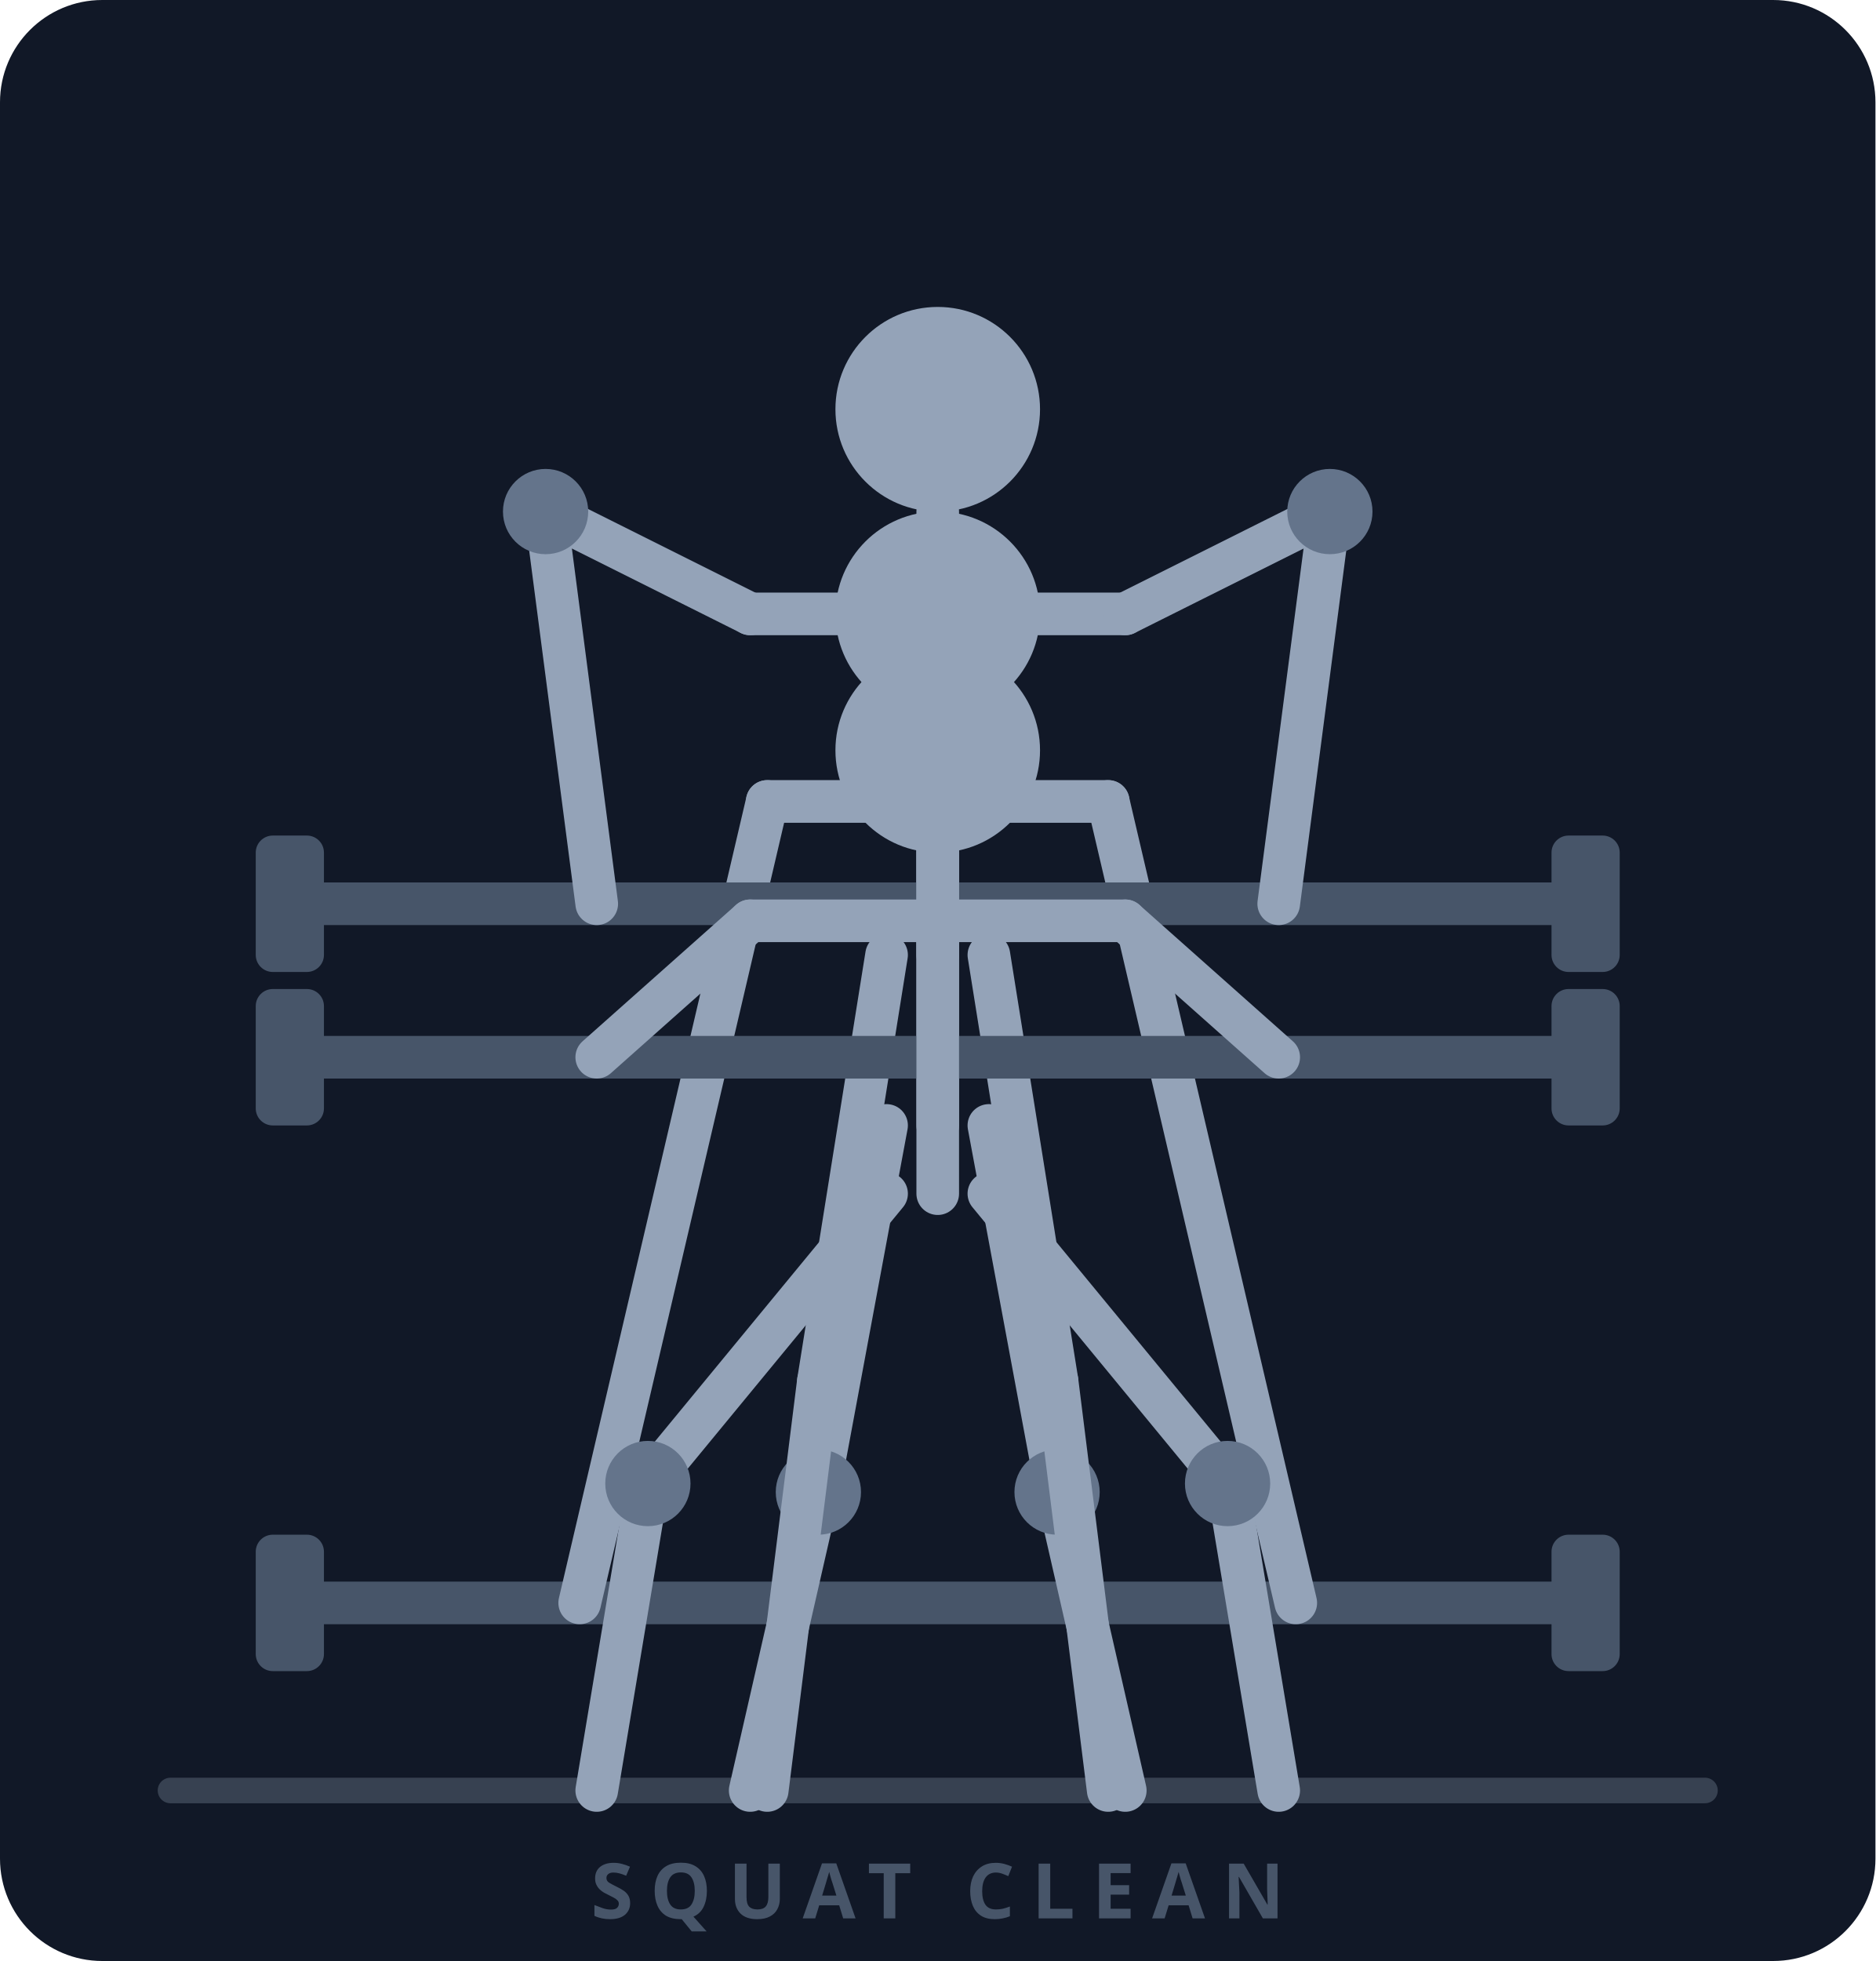
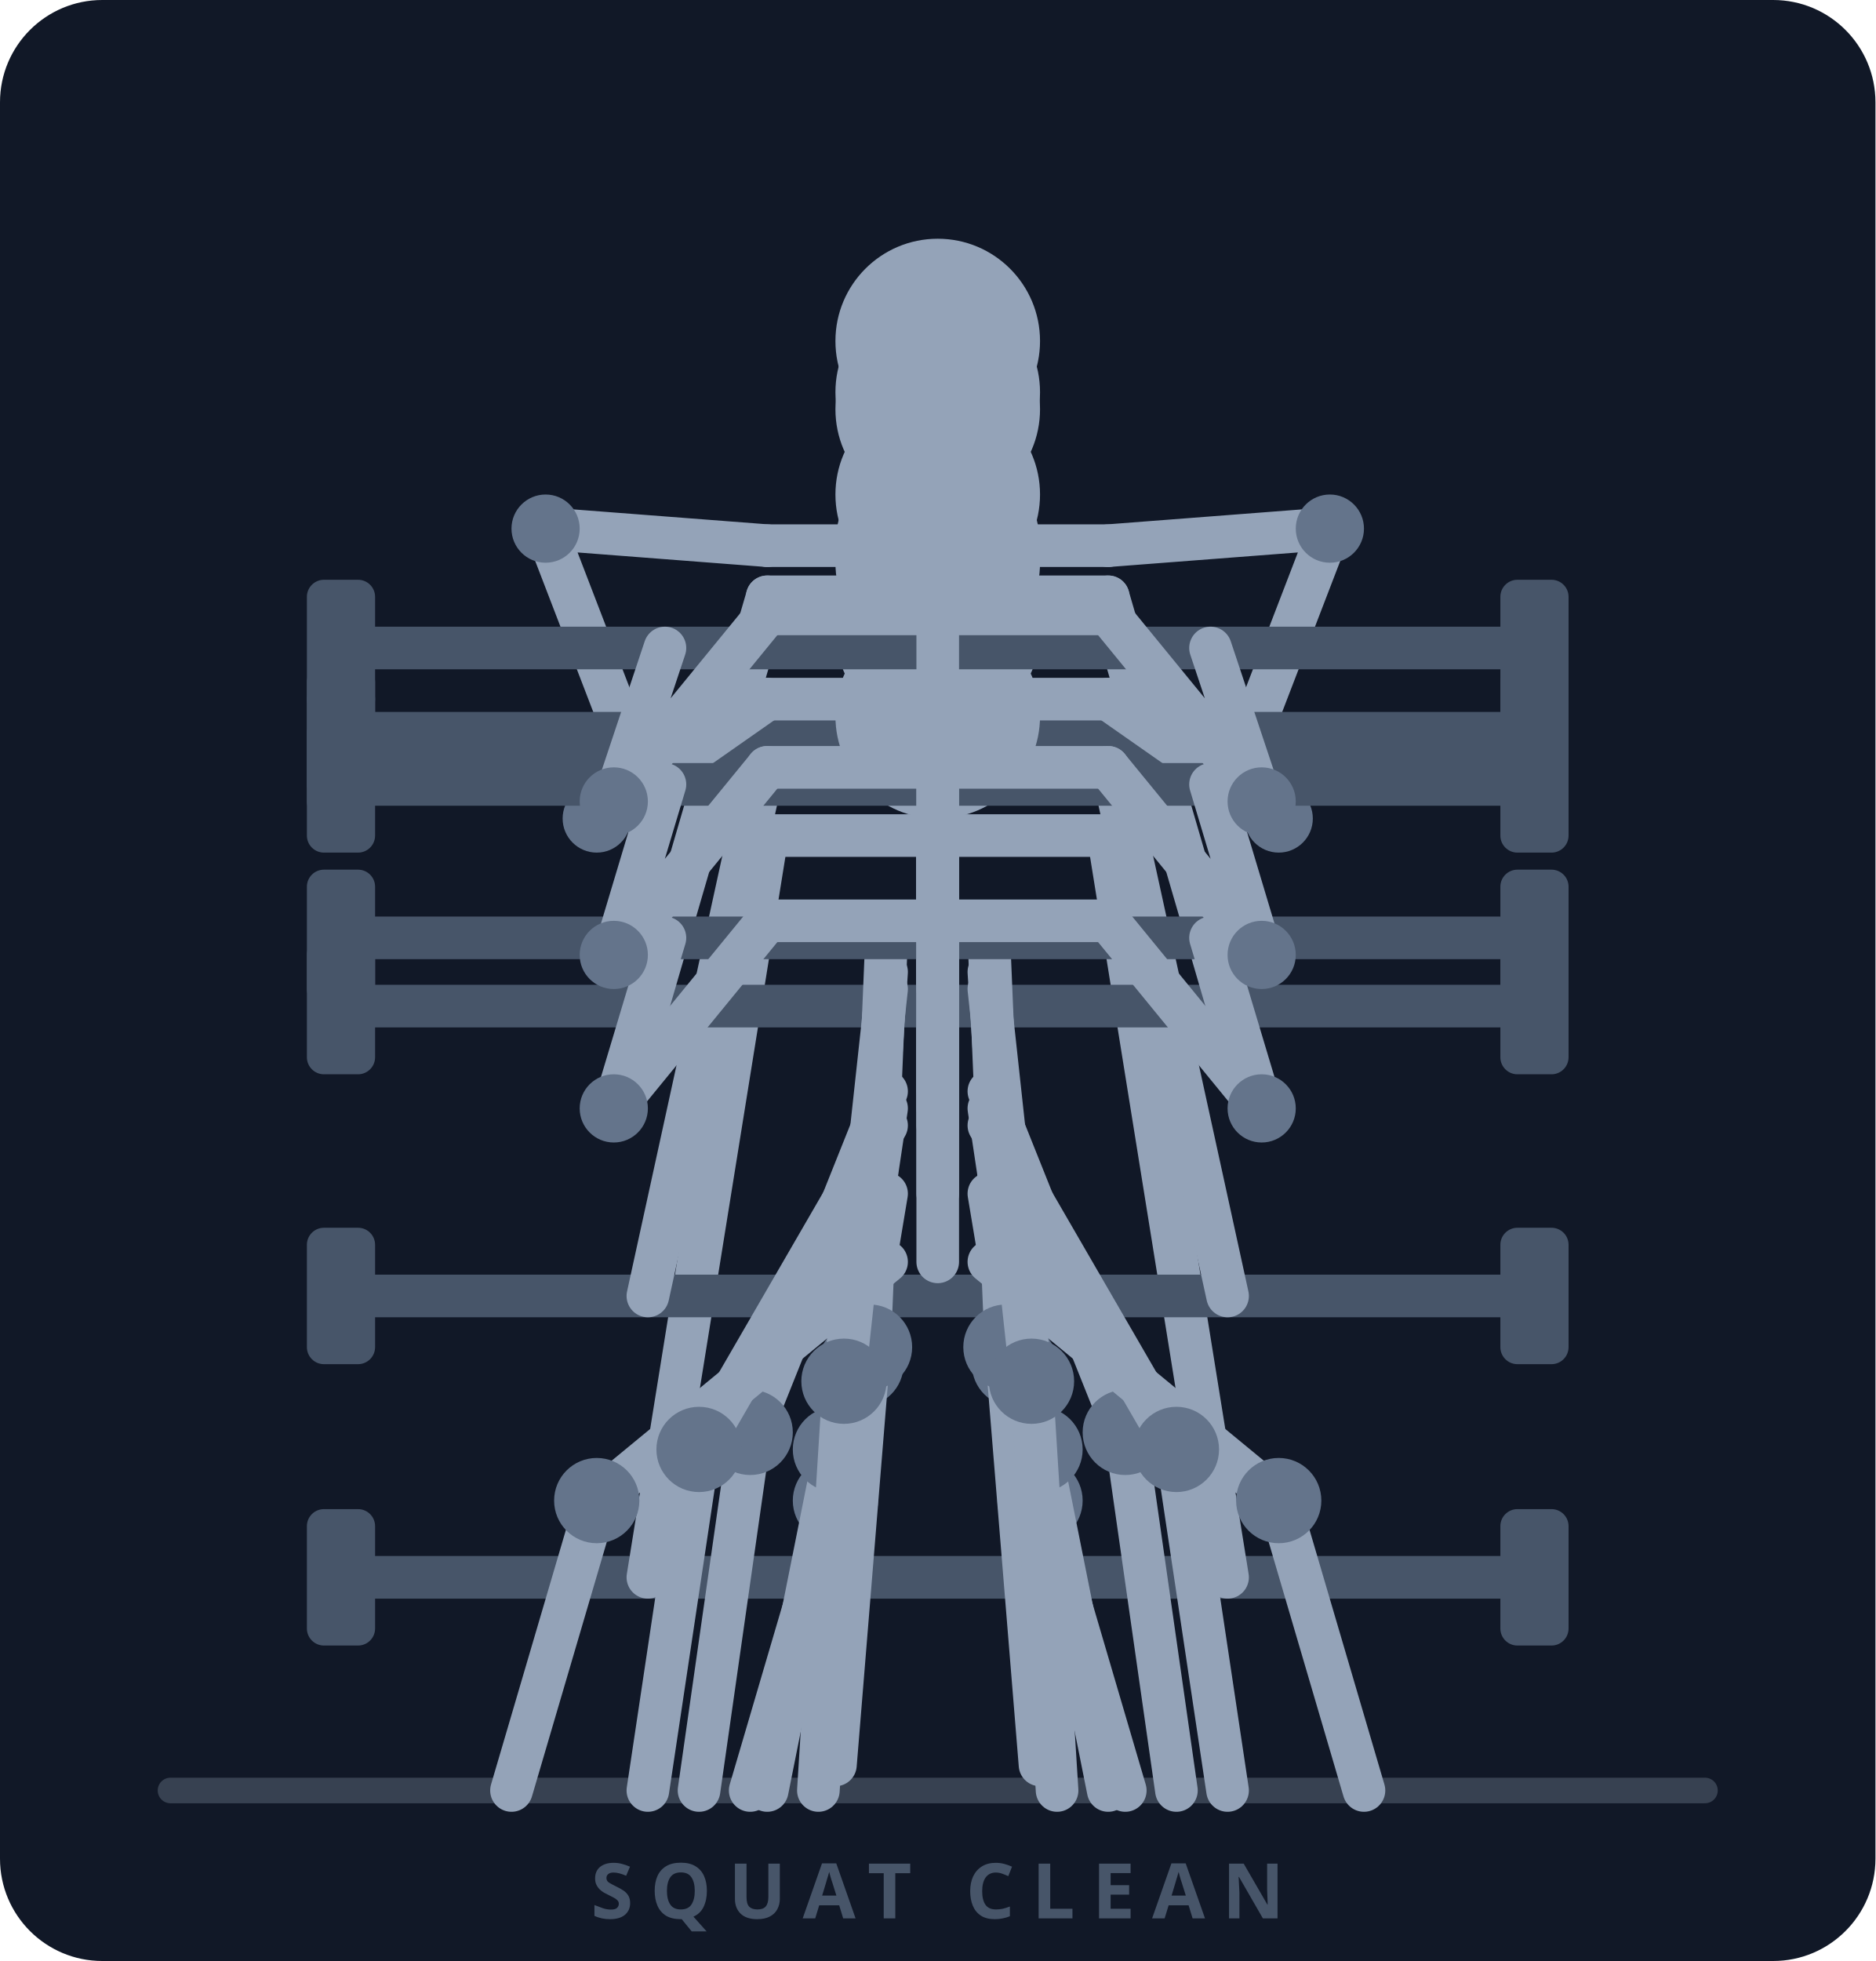
<svg xmlns="http://www.w3.org/2000/svg" viewBox="0 0 220 230">
  <style>
-     .f1{animation:sh1 4s linear infinite}.f2{animation:sh2 4s linear infinite}.f3{animation:sh3 4s linear infinite}
-     @keyframes sh1{0%,27%{opacity:1}33%,90%{opacity:0}100%{opacity:1}}
-     @keyframes sh2{0%,33%{opacity:0}40%,60%{opacity:1}66%,100%{opacity:0}}
-     @keyframes sh3{0%,66%{opacity:0}72%,93%{opacity:1}100%{opacity:0}}
+     .f1{animation:sh1 10.4s linear infinite}.f2{animation:sh2 10.4s linear infinite}.f3{animation:sh3 10.4s linear infinite}.f4{animation:sh4 10.4s linear infinite}.f5{animation:sh5 10.4s linear infinite}.f6{animation:sh6 10.4s linear infinite}.f7{animation:sh7 10.4s linear infinite}.f8{animation:sh8 10.4s linear infinite}
+     @keyframes sh1{0%,10%{opacity:1}12.5%,97.5%{opacity:0}100%{opacity:1}}
+     @keyframes sh2{0%,12.5%{opacity:0}15%,22.5%{opacity:1}25%,100%{opacity:0}}
+     @keyframes sh3{0%,25%{opacity:0}27.5%,35%{opacity:1}37.5%,100%{opacity:0}}
+     @keyframes sh4{0%,37.5%{opacity:0}40%,47.5%{opacity:1}50%,100%{opacity:0}}
+     @keyframes sh5{0%,50%{opacity:0}52.5%,60%{opacity:1}62.5%,100%{opacity:0}}
+     @keyframes sh6{0%,62.5%{opacity:0}65%,72.5%{opacity:1}75%,100%{opacity:0}}
+     @keyframes sh7{0%,75%{opacity:0}77.5%,85%{opacity:1}87.5%,100%{opacity:0}}
+     @keyframes sh8{0%,87.5%{opacity:0}90%,97.5%{opacity:1}100%{opacity:0}}
  </style>
  <rect width="220" height="230" fill="#111827" rx="12" />
  <line x1="20" y1="210" x2="200" y2="210" stroke="#374151" stroke-width="3" stroke-linecap="round" />
  <text x="110" y="225" text-anchor="middle" font-family="ui-sans-serif,system-ui,sans-serif" font-size="9" font-weight="700" fill="#475569" letter-spacing="2">SQUAT CLEAN</text>
  <g class="f1">
-     <line x1="36" y1="188" x2="184" y2="188" stroke="#475569" stroke-width="5" stroke-linecap="round" />
-     <rect x="30" y="180" width="8" height="16" rx="2" fill="#475569" />
-     <rect x="182" y="180" width="8" height="16" rx="2" fill="#475569" />
-     <circle cx="110" cy="72" r="12" fill="#94a3b8" />
+     <line x1="44" y1="185" x2="176" y2="185" stroke="#475569" stroke-width="5" stroke-linecap="round" />
+     <rect x="36" y="177" width="8" height="16" rx="2" fill="#475569" />
+     <rect x="176" y="177" width="8" height="16" rx="2" fill="#475569" />
+     <circle cx="110" cy="74" r="12" fill="#94a3b8" />
    <g stroke="#94a3b8" stroke-width="5" stroke-linecap="round" stroke-linejoin="round" fill="none">
-       <line x1="110" y1="84" x2="110" y2="132" />
-       <line x1="90" y1="94" x2="130" y2="94" />
-       <line x1="90" y1="94" x2="68" y2="188" />
-       <line x1="130" y1="94" x2="152" y2="188" />
-       <line x1="104" y1="132" x2="96" y2="175" />
-       <line x1="96" y1="175" x2="88" y2="210" />
-       <line x1="116" y1="132" x2="124" y2="175" />
-       <line x1="124" y1="175" x2="132" y2="210" />
+       <line x1="110" y1="86" x2="110" y2="140" />
+       <line x1="90" y1="98" x2="130" y2="98" />
+       <line x1="90" y1="98" x2="76" y2="185" />
+       <polyline points="104,140 98,176 88,210" />
+       <line x1="130" y1="98" x2="144" y2="185" />
+       <polyline points="116,140 122,176 132,210" />
    </g>
-     <circle cx="96" cy="175" r="5" fill="#64748b" />
-     <circle cx="124" cy="175" r="5" fill="#64748b" />
+     <circle cx="98" cy="176" r="5" fill="#64748b" />
+     <circle cx="122" cy="176" r="5" fill="#64748b" />
  </g>
  <g class="f2">
-     <line x1="36" y1="106" x2="184" y2="106" stroke="#475569" stroke-width="5" stroke-linecap="round" />
-     <rect x="30" y="98" width="8" height="16" rx="2" fill="#475569" />
-     <rect x="182" y="98" width="8" height="16" rx="2" fill="#475569" />
+     <line x1="44" y1="152" x2="176" y2="152" stroke="#475569" stroke-width="5" stroke-linecap="round" />
+     <rect x="36" y="144" width="8" height="16" rx="2" fill="#475569" />
+     <rect x="176" y="144" width="8" height="16" rx="2" fill="#475569" />
+     <circle cx="110" cy="64" r="12" fill="#94a3b8" />
+     <g stroke="#94a3b8" stroke-width="5" stroke-linecap="round" stroke-linejoin="round" fill="none">
+       <line x1="110" y1="76" x2="110" y2="130" />
+       <line x1="90" y1="88" x2="130" y2="88" />
+       <line x1="90" y1="88" x2="76" y2="152" />
+       <polyline points="104,130 98,170 90,210" />
+       <line x1="130" y1="88" x2="144" y2="152" />
+       <polyline points="116,130 122,170 130,210" />
+     </g>
+     <circle cx="98" cy="170" r="5" fill="#64748b" />
+     <circle cx="122" cy="170" r="5" fill="#64748b" />
+   </g>
+   <g class="f3">
+     <line x1="44" y1="118" x2="176" y2="118" stroke="#475569" stroke-width="5" stroke-linecap="round" />
+     <rect x="36" y="110" width="8" height="16" rx="2" fill="#475569" />
+     <rect x="176" y="110" width="8" height="16" rx="2" fill="#475569" />
+     <circle cx="110" cy="46" r="12" fill="#94a3b8" />
+     <g stroke="#94a3b8" stroke-width="5" stroke-linecap="round" stroke-linejoin="round" fill="none">
+       <line x1="110" y1="58" x2="110" y2="114" />
+       <line x1="90" y1="70" x2="130" y2="70" />
+       <line x1="90" y1="70" x2="76" y2="118" />
+       <polyline points="104,114 101,160 97,207" />
+       <line x1="130" y1="70" x2="144" y2="118" />
+       <polyline points="116,114 119,160 123,207" />
+     </g>
+     <circle cx="101" cy="160" r="5" fill="#64748b" />
+     <circle cx="119" cy="160" r="5" fill="#64748b" />
+   </g>
+   <g class="f4">
+     <line x1="44" y1="88" x2="176" y2="88" stroke="#475569" stroke-width="5" stroke-linecap="round" />
+     <rect x="36" y="80" width="8" height="16" rx="2" fill="#475569" />
+     <rect x="176" y="80" width="8" height="16" rx="2" fill="#475569" />
+     <circle cx="110" cy="40" r="12" fill="#94a3b8" />
+     <g stroke="#94a3b8" stroke-width="5" stroke-linecap="round" stroke-linejoin="round" fill="none">
+       <line x1="110" y1="52" x2="110" y2="110" />
+       <line x1="90" y1="64" x2="130" y2="64" />
+       <polyline points="90,64 64,62 74,88" />
+       <polyline points="104,110 102,158 98,207" />
+       <polyline points="130,64 156,62 146,88" />
+       <polyline points="116,110 118,158 122,207" />
+     </g>
+     <circle cx="102" cy="158" r="5" fill="#64748b" />
+     <circle cx="64" cy="62" r="4" fill="#64748b" />
+     <circle cx="118" cy="158" r="5" fill="#64748b" />
+     <circle cx="156" cy="62" r="4" fill="#64748b" />
+   </g>
+   <g class="f5">
+     <line x1="44" y1="86" x2="176" y2="86" stroke="#475569" stroke-width="5" stroke-linecap="round" />
+     <rect x="36" y="78" width="8" height="16" rx="2" fill="#475569" />
+     <rect x="176" y="78" width="8" height="16" rx="2" fill="#475569" />
+     <circle cx="110" cy="58" r="12" fill="#94a3b8" />
+     <g stroke="#94a3b8" stroke-width="5" stroke-linecap="round" stroke-linejoin="round" fill="none">
+       <line x1="110" y1="70" x2="110" y2="128" />
+       <line x1="90" y1="82" x2="130" y2="82" />
+       <polyline points="90,82 70,96 78,86" />
+       <polyline points="104,128 88,168 82,210" />
+       <polyline points="130,82 150,96 142,86" />
+       <polyline points="116,128 132,168 138,210" />
+     </g>
+     <circle cx="88" cy="168" r="5" fill="#64748b" />
+     <circle cx="70" cy="96" r="4" fill="#64748b" />
+     <circle cx="132" cy="168" r="5" fill="#64748b" />
+     <circle cx="150" cy="96" r="4" fill="#64748b" />
+   </g>
+   <g class="f6">
+     <line x1="44" y1="110" x2="176" y2="110" stroke="#475569" stroke-width="5" stroke-linecap="round" />
+     <rect x="36" y="102" width="8" height="16" rx="2" fill="#475569" />
+     <rect x="176" y="102" width="8" height="16" rx="2" fill="#475569" />
+     <circle cx="110" cy="84" r="12" fill="#94a3b8" />
+     <g stroke="#94a3b8" stroke-width="5" stroke-linecap="round" stroke-linejoin="round" fill="none">
+       <line x1="110" y1="96" x2="110" y2="148" />
+       <line x1="90" y1="108" x2="130" y2="108" />
+       <polyline points="90,108 72,130 78,110" />
+       <polyline points="104,148 70,176 60,210" />
+       <polyline points="130,108 148,130 142,110" />
+       <polyline points="116,148 150,176 160,210" />
+     </g>
+     <circle cx="70" cy="176" r="5" fill="#64748b" />
+     <circle cx="72" cy="130" r="4" fill="#64748b" />
+     <circle cx="150" cy="176" r="5" fill="#64748b" />
+     <circle cx="148" cy="130" r="4" fill="#64748b" />
+   </g>
+   <g class="f7">
+     <line x1="44" y1="92" x2="176" y2="92" stroke="#475569" stroke-width="5" stroke-linecap="round" />
+     <rect x="36" y="84" width="8" height="16" rx="2" fill="#475569" />
+     <rect x="176" y="84" width="8" height="16" rx="2" fill="#475569" />
+     <circle cx="110" cy="66" r="12" fill="#94a3b8" />
+     <g stroke="#94a3b8" stroke-width="5" stroke-linecap="round" stroke-linejoin="round" fill="none">
+       <line x1="110" y1="78" x2="110" y2="132" />
+       <line x1="90" y1="90" x2="130" y2="90" />
+       <polyline points="90,90 72,112 78,92" />
+       <polyline points="104,132 82,170 76,210" />
+       <polyline points="130,90 148,112 142,92" />
+       <polyline points="116,132 138,170 144,210" />
+     </g>
+     <circle cx="82" cy="170" r="5" fill="#64748b" />
+     <circle cx="72" cy="112" r="4" fill="#64748b" />
+     <circle cx="138" cy="170" r="5" fill="#64748b" />
+     <circle cx="148" cy="112" r="4" fill="#64748b" />
+   </g>
+   <g class="f8">
+     <line x1="44" y1="76" x2="176" y2="76" stroke="#475569" stroke-width="5" stroke-linecap="round" />
+     <rect x="36" y="68" width="8" height="16" rx="2" fill="#475569" />
+     <rect x="176" y="68" width="8" height="16" rx="2" fill="#475569" />
    <circle cx="110" cy="48" r="12" fill="#94a3b8" />
    <g stroke="#94a3b8" stroke-width="5" stroke-linecap="round" stroke-linejoin="round" fill="none">
-       <line x1="110" y1="60" x2="110" y2="112" />
-       <line x1="88" y1="72" x2="132" y2="72" />
-       <line x1="88" y1="72" x2="64" y2="60" />
-       <line x1="64" y1="60" x2="70" y2="106" />
-       <line x1="132" y1="72" x2="156" y2="60" />
-       <line x1="156" y1="60" x2="150" y2="106" />
-       <line x1="104" y1="112" x2="96" y2="162" />
-       <line x1="96" y1="162" x2="90" y2="210" />
-       <line x1="116" y1="112" x2="124" y2="162" />
-       <line x1="124" y1="162" x2="130" y2="210" />
+       <line x1="110" y1="60" x2="110" y2="116" />
+       <line x1="90" y1="72" x2="130" y2="72" />
+       <polyline points="90,72 72,94 78,76" />
+       <polyline points="104,116 99,162 96,210" />
+       <polyline points="130,72 148,94 142,76" />
+       <polyline points="116,116 121,162 124,210" />
    </g>
-     <circle cx="64" cy="60" r="5" fill="#64748b" />
-     <circle cx="156" cy="60" r="5" fill="#64748b" />
-   </g>
-   <g class="f3">
-     <line x1="36" y1="124" x2="184" y2="124" stroke="#475569" stroke-width="5" stroke-linecap="round" />
-     <rect x="30" y="116" width="8" height="16" rx="2" fill="#475569" />
-     <rect x="182" y="116" width="8" height="16" rx="2" fill="#475569" />
-     <circle cx="110" cy="88" r="12" fill="#94a3b8" />
-     <g stroke="#94a3b8" stroke-width="5" stroke-linecap="round" stroke-linejoin="round" fill="none">
-       <line x1="110" y1="100" x2="110" y2="140" />
-       <line x1="88" y1="108" x2="132" y2="108" />
-       <line x1="88" y1="108" x2="70" y2="124" />
-       <line x1="132" y1="108" x2="150" y2="124" />
-       <line x1="104" y1="140" x2="76" y2="174" />
-       <line x1="76" y1="174" x2="70" y2="210" />
-       <line x1="116" y1="140" x2="144" y2="174" />
-       <line x1="144" y1="174" x2="150" y2="210" />
-     </g>
-     <circle cx="76" cy="174" r="5" fill="#64748b" />
-     <circle cx="144" cy="174" r="5" fill="#64748b" />
+     <circle cx="99" cy="162" r="5" fill="#64748b" />
+     <circle cx="72" cy="94" r="4" fill="#64748b" />
+     <circle cx="121" cy="162" r="5" fill="#64748b" />
+     <circle cx="148" cy="94" r="4" fill="#64748b" />
  </g>
</svg>
